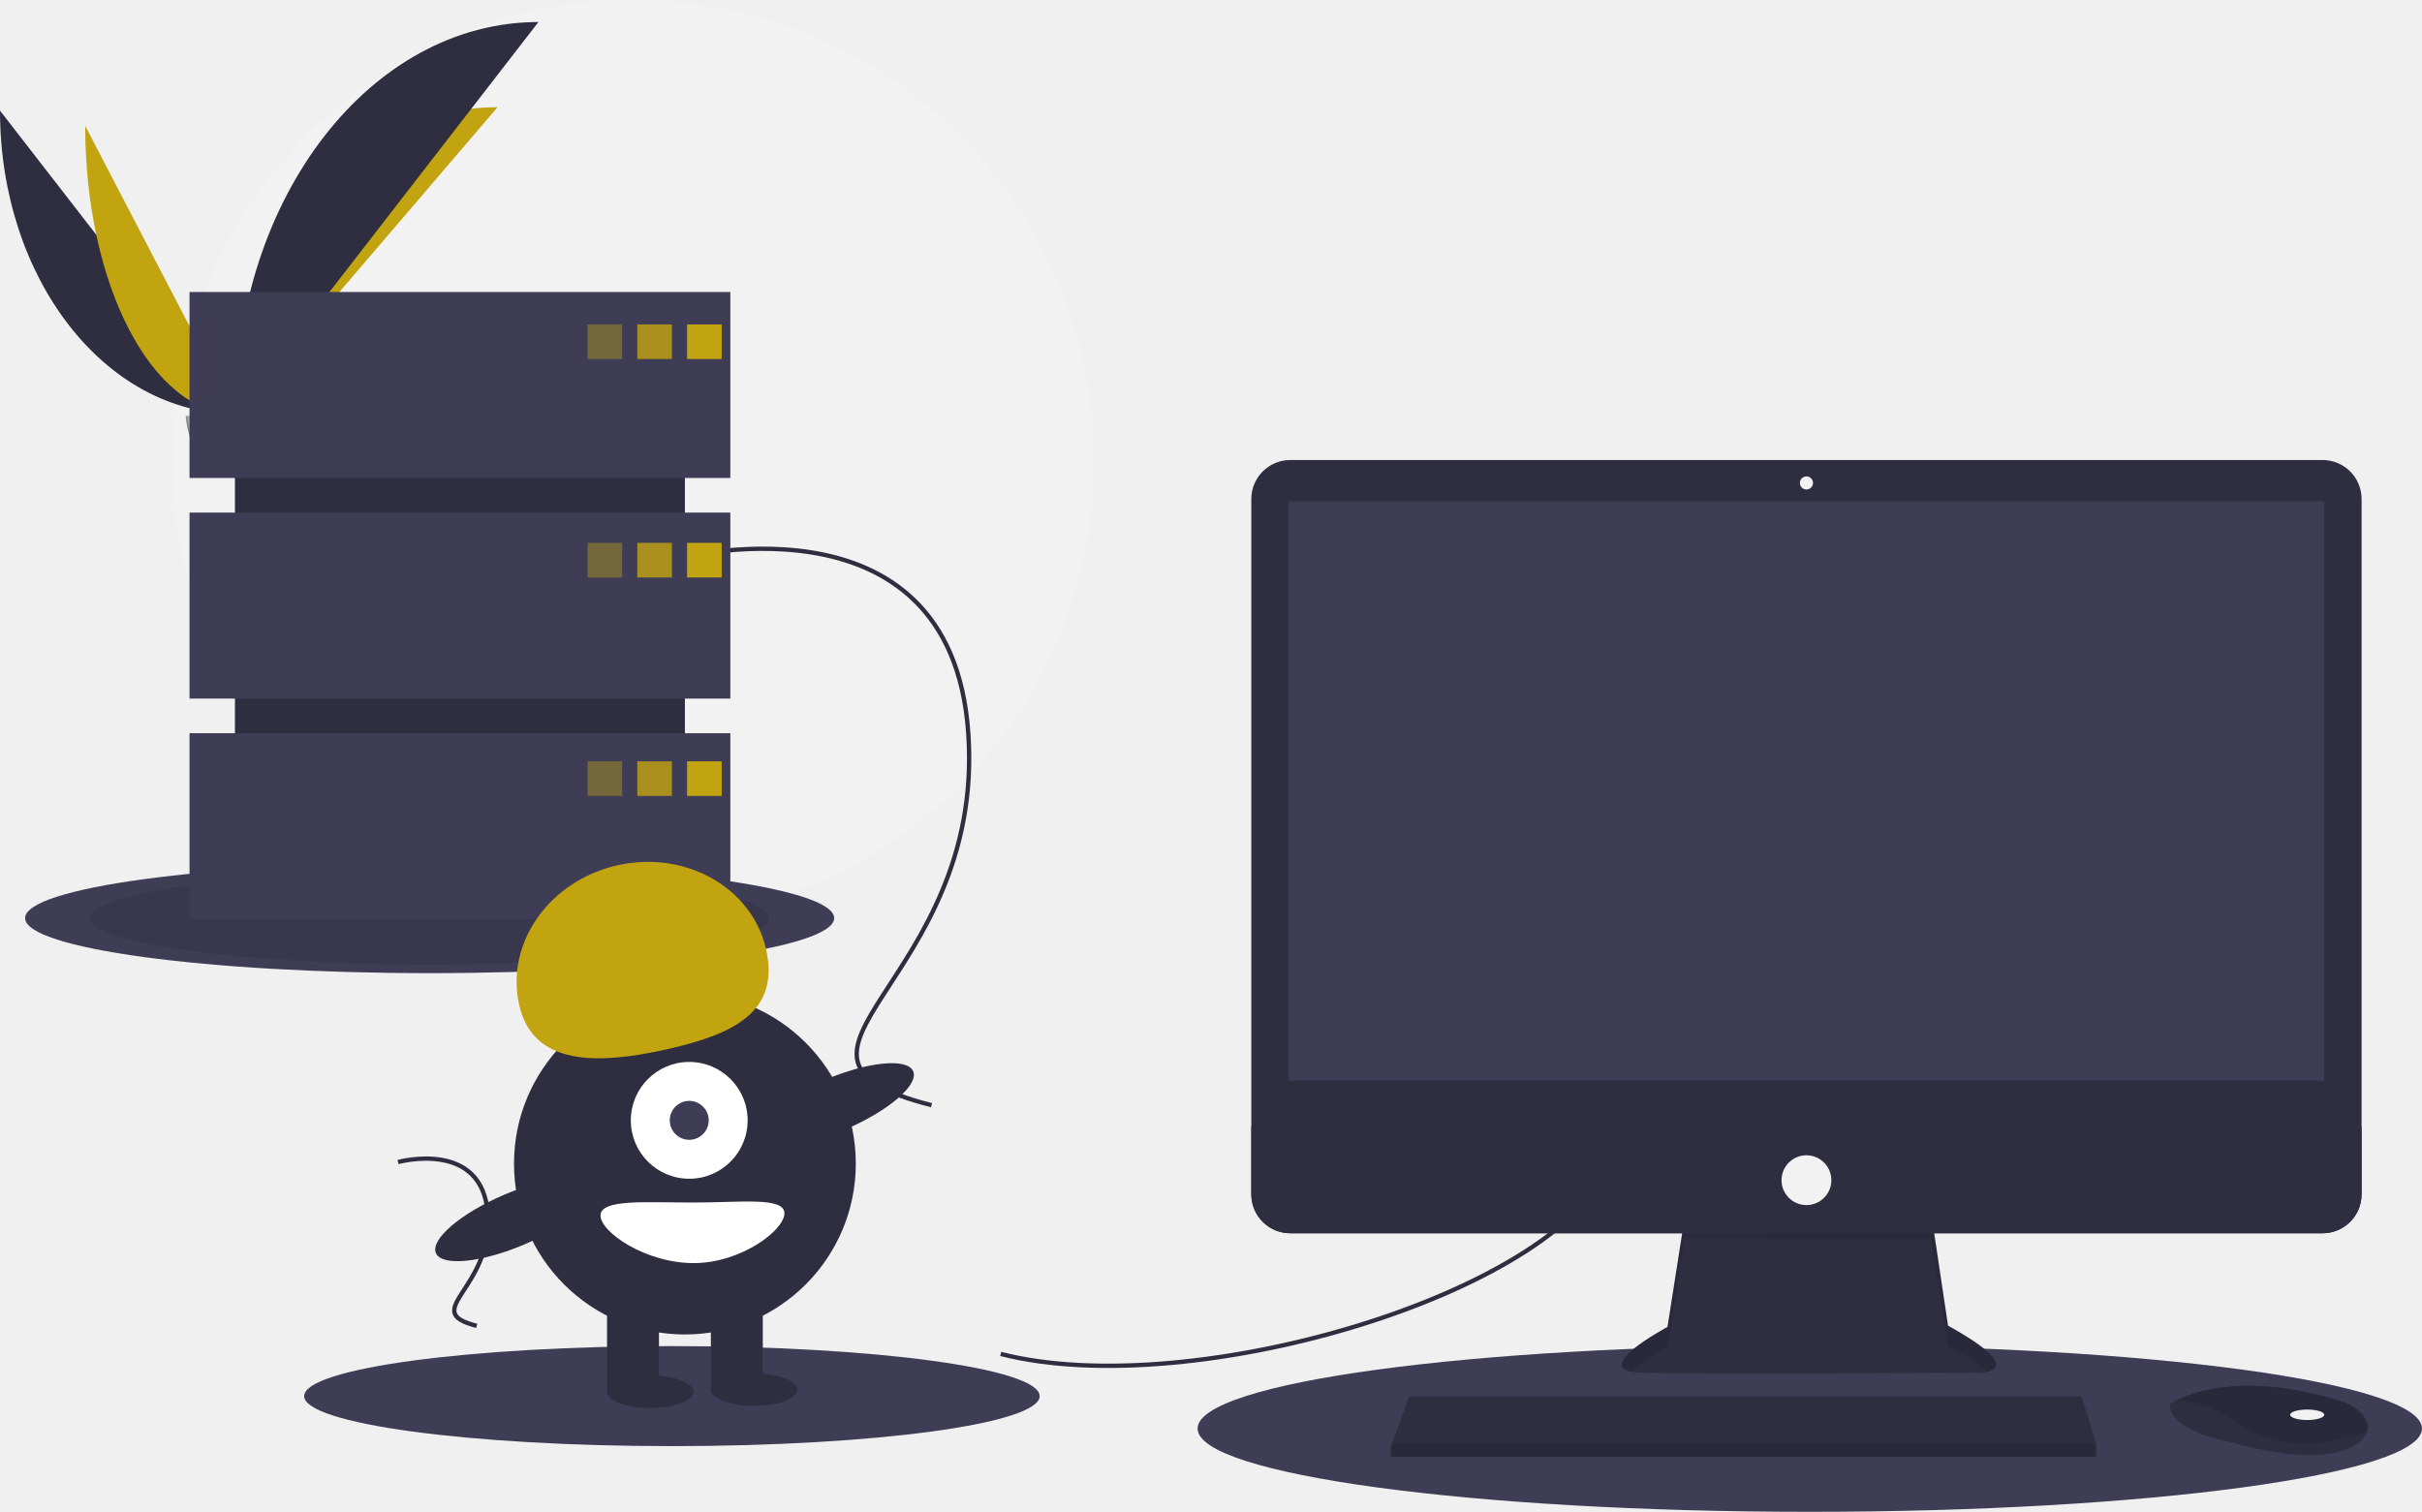
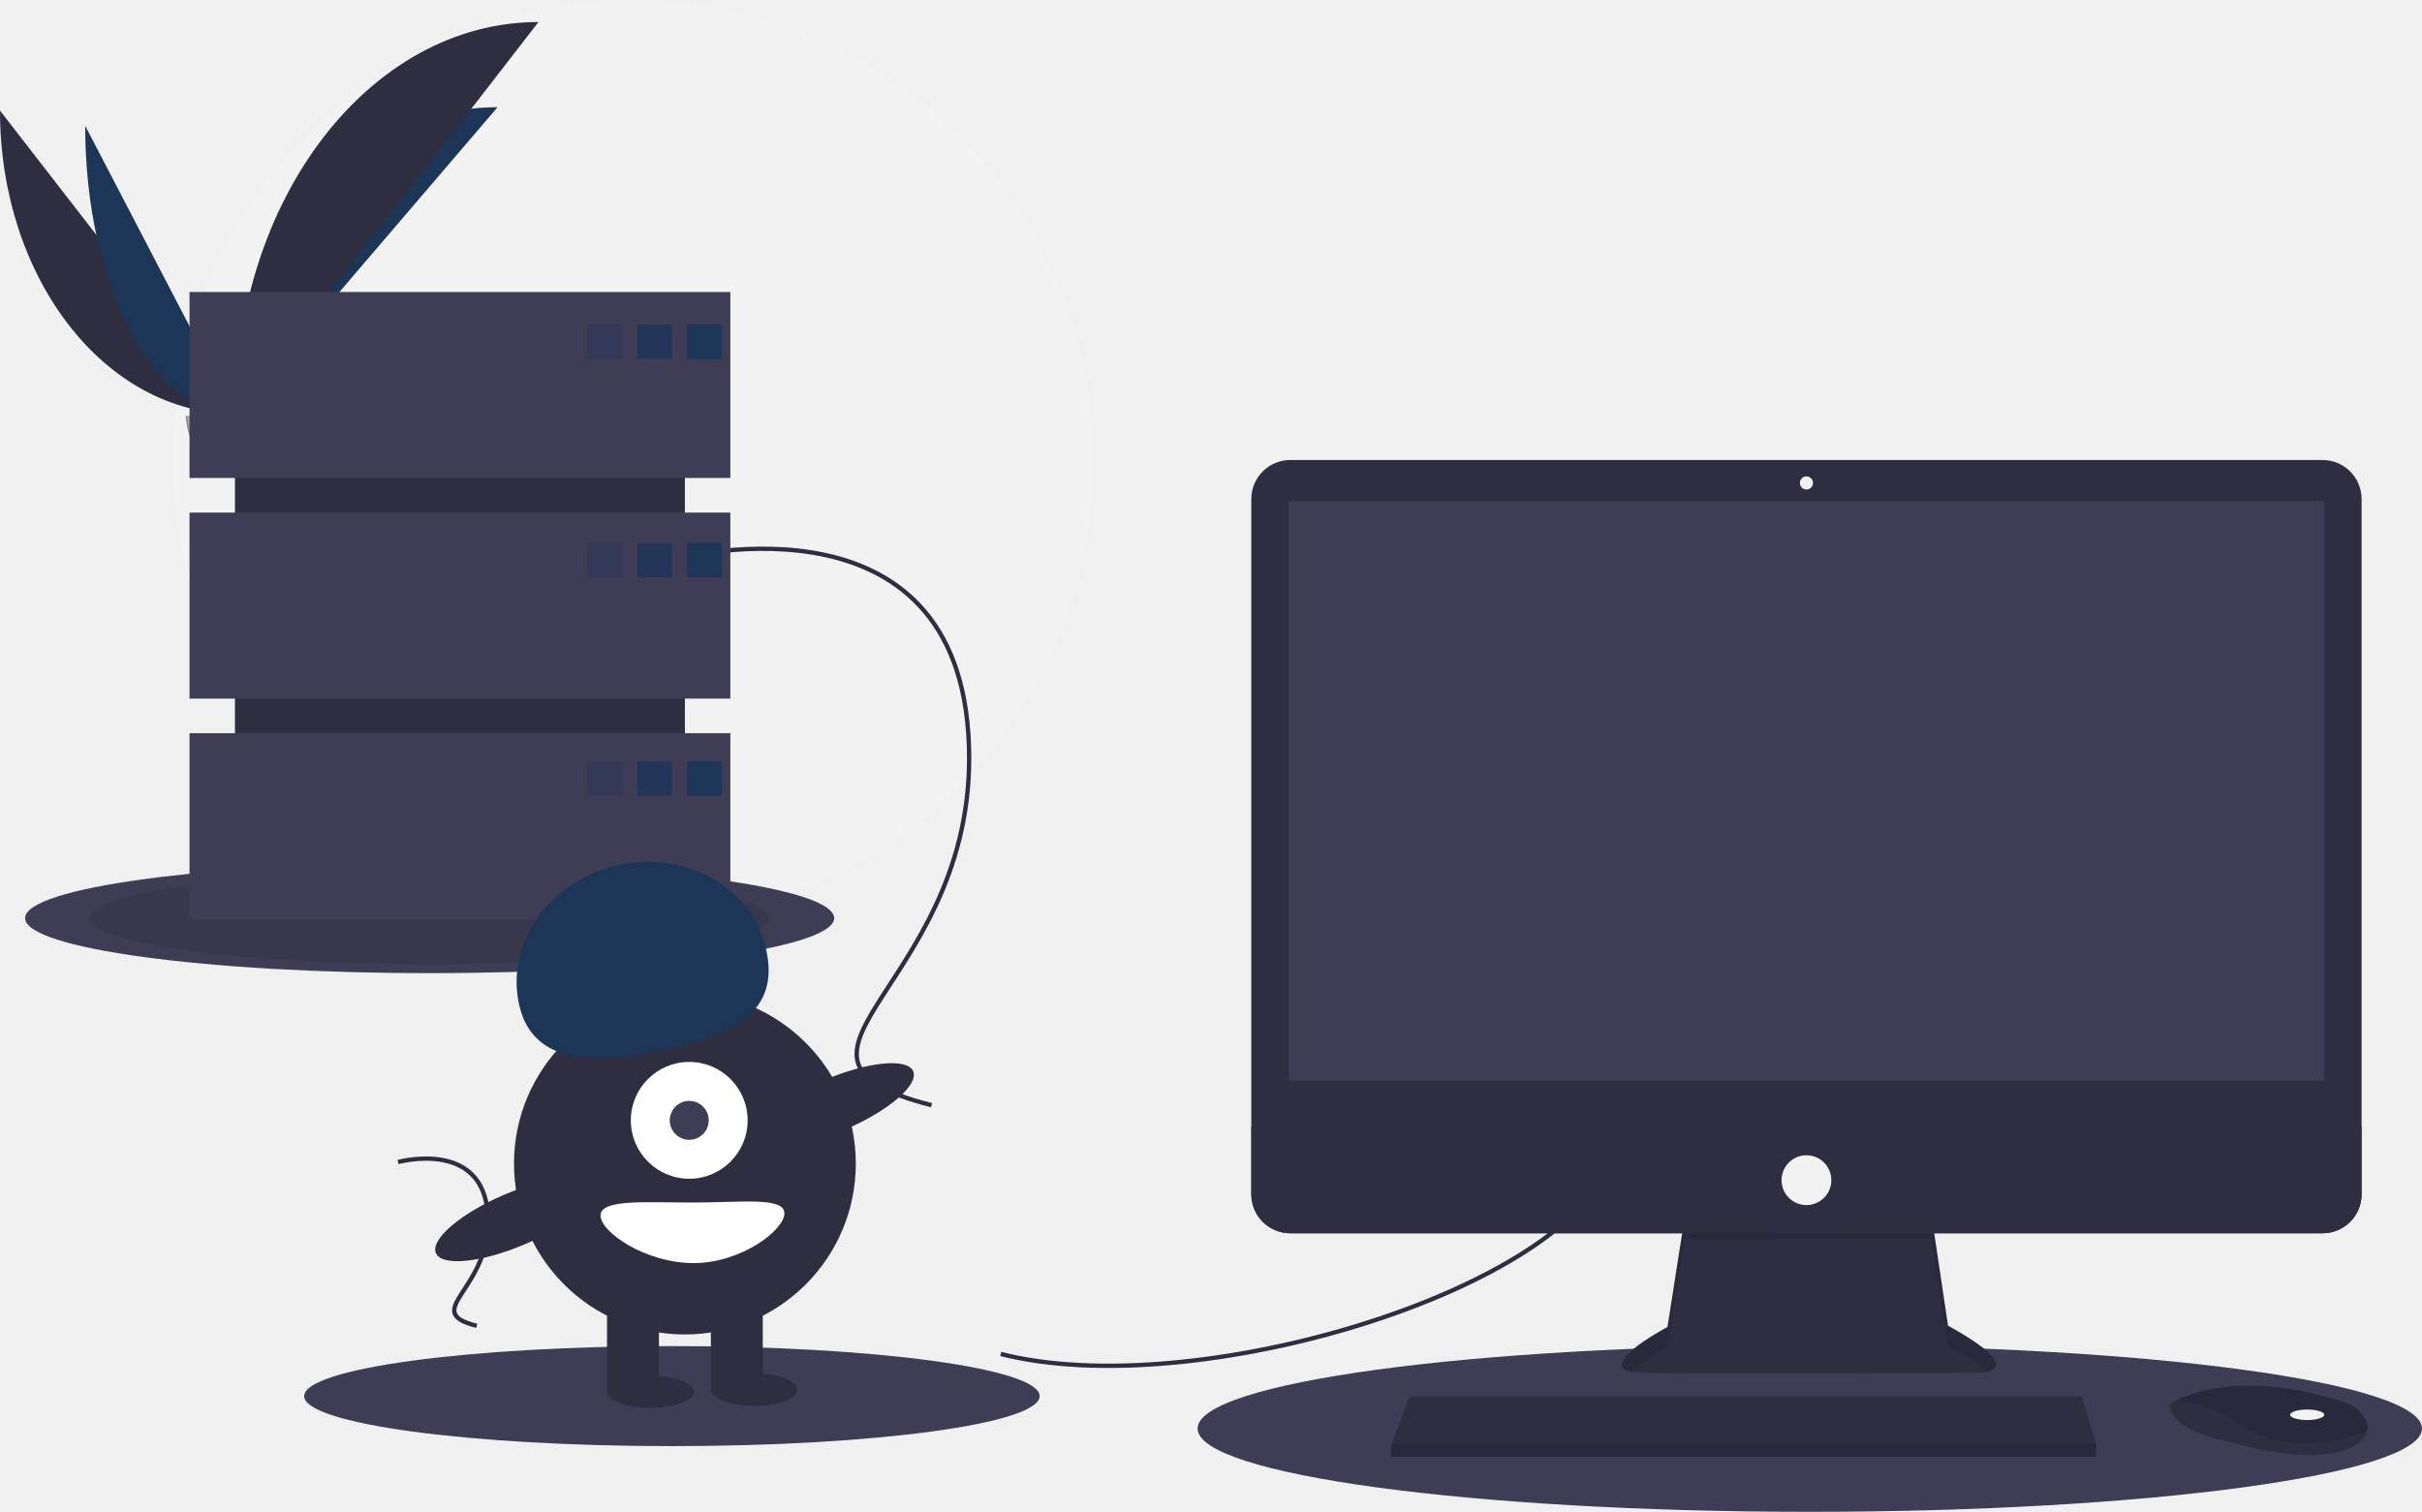
<svg xmlns="http://www.w3.org/2000/svg" data-name="Layer 1" width="1119.609" height="699" viewBox="0 0 1119.609 699">
  <circle cx="292.609" cy="213" r="213" fill="#f2f2f2" />
  <path d="M31.391,151.642c0,77.498,48.618,140.208,108.701,140.208" transform="translate(-31.39089 -100.5)" fill="#2f2e41" />
-   <path d="M140.092,291.851c0-78.369,54.255-141.784,121.304-141.784" transform="translate(-31.39089 -100.5)" fill="#c2a410" />
-   <path d="M70.775,158.668c0,73.615,31.003,133.183,69.316,133.183" transform="translate(-31.39089 -100.5)" fill="#c2a410" />
+   <path d="M140.092,291.851c0-78.369,54.255-141.784,121.304-141.784" transform="translate(-31.39089 -100.5)" fill="#1d3557" />
+   <path d="M70.775,158.668c0,73.615,31.003,133.183,69.316,133.183" transform="translate(-31.39089 -100.5)" fill="#1d3557" />
  <path d="M140.092,291.851c0-100.138,62.71-181.168,140.208-181.168" transform="translate(-31.39089 -100.5)" fill="#2f2e41" />
  <path d="M117.224,292.839s15.416-.475,20.061-3.783,23.713-7.258,24.866-1.953,23.167,26.388,5.763,26.529-40.439-2.711-45.076-5.535S117.224,292.839,117.224,292.839Z" transform="translate(-31.39089 -100.5)" fill="#a8a8a8" />
  <path d="M168.224,311.785c-17.404.14-40.439-2.711-45.076-5.535-3.531-2.151-4.938-9.869-5.409-13.43-.326.014-.515.02-.515.02s.976,12.433,5.613,15.257,27.672,5.676,45.076,5.535c5.024-.041,6.759-1.828,6.664-4.475C173.879,310.756,171.963,311.755,168.224,311.785Z" transform="translate(-31.39089 -100.5)" opacity="0.2" />
  <ellipse cx="198.609" cy="424.5" rx="187" ry="25.44" fill="#3f3d56" />
  <ellipse cx="198.609" cy="424.5" rx="157" ry="21.359" opacity="0.1" />
  <ellipse cx="836.609" cy="660.5" rx="283" ry="38.5" fill="#3f3d56" />
  <ellipse cx="310.609" cy="645.5" rx="170" ry="23.127" fill="#3f3d56" />
  <path d="M494,726.5c90,23,263-30,282-90" transform="translate(-31.39089 -100.5)" fill="none" stroke="#2f2e41" stroke-miterlimit="10" stroke-width="2" />
  <path d="M341,359.5s130-36,138,80-107,149-17,172" transform="translate(-31.39089 -100.5)" fill="none" stroke="#2f2e41" stroke-miterlimit="10" stroke-width="2" />
  <path d="M215.402,637.783s39.072-10.82,41.477,24.044-32.16,44.783-5.109,51.696" transform="translate(-31.39089 -100.5)" fill="none" stroke="#2f2e41" stroke-miterlimit="10" stroke-width="2" />
  <path d="M810.096,663.74,802.218,714.035s-38.782,20.603-11.513,21.209,155.733,0,155.733,0,24.845,0-14.543-21.815l-7.878-52.719Z" transform="translate(-31.39089 -100.5)" fill="#2f2e41" />
  <path d="M785.219,734.698c6.193-5.51,16.999-11.252,16.999-11.252l7.878-50.295,113.922.107,7.878,49.582c9.185,5.087,14.875,8.987,18.204,11.978,5.059-1.154,10.587-5.444-18.204-21.389l-7.878-52.719-113.922,3.03L802.218,714.035S769.63,731.35,785.219,734.698Z" transform="translate(-31.39089 -100.5)" opacity="0.1" />
  <rect x="578.433" y="212.689" width="513.253" height="357.52" rx="18.046" fill="#2f2e41" />
  <rect x="595.703" y="231.777" width="478.713" height="267.837" fill="#3f3d56" />
  <circle cx="835.059" cy="223.293" r="3.03" fill="#f2f2f2" />
  <path d="M1123.077,621.322V652.663a18.043,18.043,0,0,1-18.046,18.046H627.869A18.043,18.043,0,0,1,609.824,652.663V621.322Z" transform="translate(-31.39089 -100.5)" fill="#2f2e41" />
  <polygon points="968.978 667.466 968.978 673.526 642.968 673.526 642.968 668.678 643.417 667.466 651.452 645.651 962.312 645.651 968.978 667.466" fill="#2f2e41" />
  <path d="M1125.828,762.034c-.594,2.539-2.836,5.217-7.902,7.75-18.179,9.089-55.143-2.424-55.143-2.424s-28.48-4.848-28.48-17.573a22.725,22.725,0,0,1,2.497-1.485c7.643-4.044,32.984-14.021,77.918.422a18.739,18.739,0,0,1,8.541,5.597C1125.079,756.454,1126.507,759.157,1125.828,762.034Z" transform="translate(-31.39089 -100.5)" fill="#2f2e41" />
  <path d="M1125.828,762.034c-22.251,8.526-42.084,9.162-62.439-4.975-10.265-7.126-19.591-8.89-26.59-8.756,7.643-4.044,32.984-14.021,77.918.422a18.739,18.739,0,0,1,8.541,5.597C1125.079,756.454,1126.507,759.157,1125.828,762.034Z" transform="translate(-31.39089 -100.5)" opacity="0.1" />
  <ellipse cx="1066.538" cy="654.135" rx="7.878" ry="2.424" fill="#f2f2f2" />
  <circle cx="835.059" cy="545.667" r="11.513" fill="#f2f2f2" />
  <polygon points="968.978 667.466 968.978 673.526 642.968 673.526 642.968 668.678 643.417 667.466 968.978 667.466" opacity="0.1" />
  <rect x="108.609" y="159" width="208" height="242" fill="#2f2e41" />
  <rect x="87.609" y="135" width="250" height="86" fill="#3f3d56" />
  <rect x="87.609" y="237" width="250" height="86" fill="#3f3d56" />
  <rect x="87.609" y="339" width="250" height="86" fill="#3f3d56" />
-   <rect x="271.609" y="150" width="16" height="16" fill="#c2a410" opacity="0.4" />
-   <rect x="294.609" y="150" width="16" height="16" fill="#c2a410" opacity="0.8" />
-   <rect x="317.609" y="150" width="16" height="16" fill="#c2a410" />
-   <rect x="271.609" y="251" width="16" height="16" fill="#c2a410" opacity="0.4" />
-   <rect x="294.609" y="251" width="16" height="16" fill="#c2a410" opacity="0.8" />
-   <rect x="317.609" y="251" width="16" height="16" fill="#c2a410" />
-   <rect x="271.609" y="352" width="16" height="16" fill="#c2a410" opacity="0.4" />
-   <rect x="294.609" y="352" width="16" height="16" fill="#c2a410" opacity="0.8" />
-   <rect x="317.609" y="352" width="16" height="16" fill="#c2a410" />
+   <rect x="271.609" y="150" width="16" height="16" fill="#1d3557" opacity="0.4" />
+   <rect x="294.609" y="150" width="16" height="16" fill="#1d3557" opacity="0.8" />
+   <rect x="317.609" y="150" width="16" height="16" fill="#1d3557" />
+   <rect x="271.609" y="251" width="16" height="16" fill="#1d3557" opacity="0.4" />
+   <rect x="294.609" y="251" width="16" height="16" fill="#1d3557" opacity="0.8" />
+   <rect x="317.609" y="251" width="16" height="16" fill="#1d3557" />
+   <rect x="271.609" y="352" width="16" height="16" fill="#1d3557" opacity="0.4" />
+   <rect x="294.609" y="352" width="16" height="16" fill="#1d3557" opacity="0.8" />
+   <rect x="317.609" y="352" width="16" height="16" fill="#1d3557" />
  <circle cx="316.609" cy="538" r="79" fill="#2f2e41" />
  <rect x="280.609" y="600" width="24" height="43" fill="#2f2e41" />
  <rect x="328.609" y="600" width="24" height="43" fill="#2f2e41" />
  <ellipse cx="300.609" cy="643.5" rx="20" ry="7.5" fill="#2f2e41" />
  <ellipse cx="348.609" cy="642.5" rx="20" ry="7.5" fill="#2f2e41" />
  <circle cx="318.609" cy="518" r="27" fill="#fff" />
  <circle cx="318.609" cy="518" r="9" fill="#3f3d56" />
-   <path d="M271.367,565.032c-6.379-28.568,14.012-57.434,45.544-64.475s62.265,10.41,68.644,38.978-14.519,39.104-46.051,46.145S277.746,593.6,271.367,565.032Z" transform="translate(-31.39089 -100.5)" fill="#c2a410" />
+   <path d="M271.367,565.032c-6.379-28.568,14.012-57.434,45.544-64.475s62.265,10.41,68.644,38.978-14.519,39.104-46.051,46.145S277.746,593.6,271.367,565.032Z" transform="translate(-31.39089 -100.5)" fill="#1d3557" />
  <ellipse cx="417.215" cy="611.344" rx="39.5" ry="12.4" transform="translate(-238.2867 112.9804) rotate(-23.17116)" fill="#2f2e41" />
  <ellipse cx="269.215" cy="664.344" rx="39.5" ry="12.4" transform="translate(-271.0797 59.02084) rotate(-23.17116)" fill="#2f2e41" />
  <path d="M394,661.5c0,7.732-19.909,23-42,23s-43-14.268-43-22,20.909-6,43-6S394,653.768,394,661.5Z" transform="translate(-31.39089 -100.5)" fill="#fff" />
</svg>
